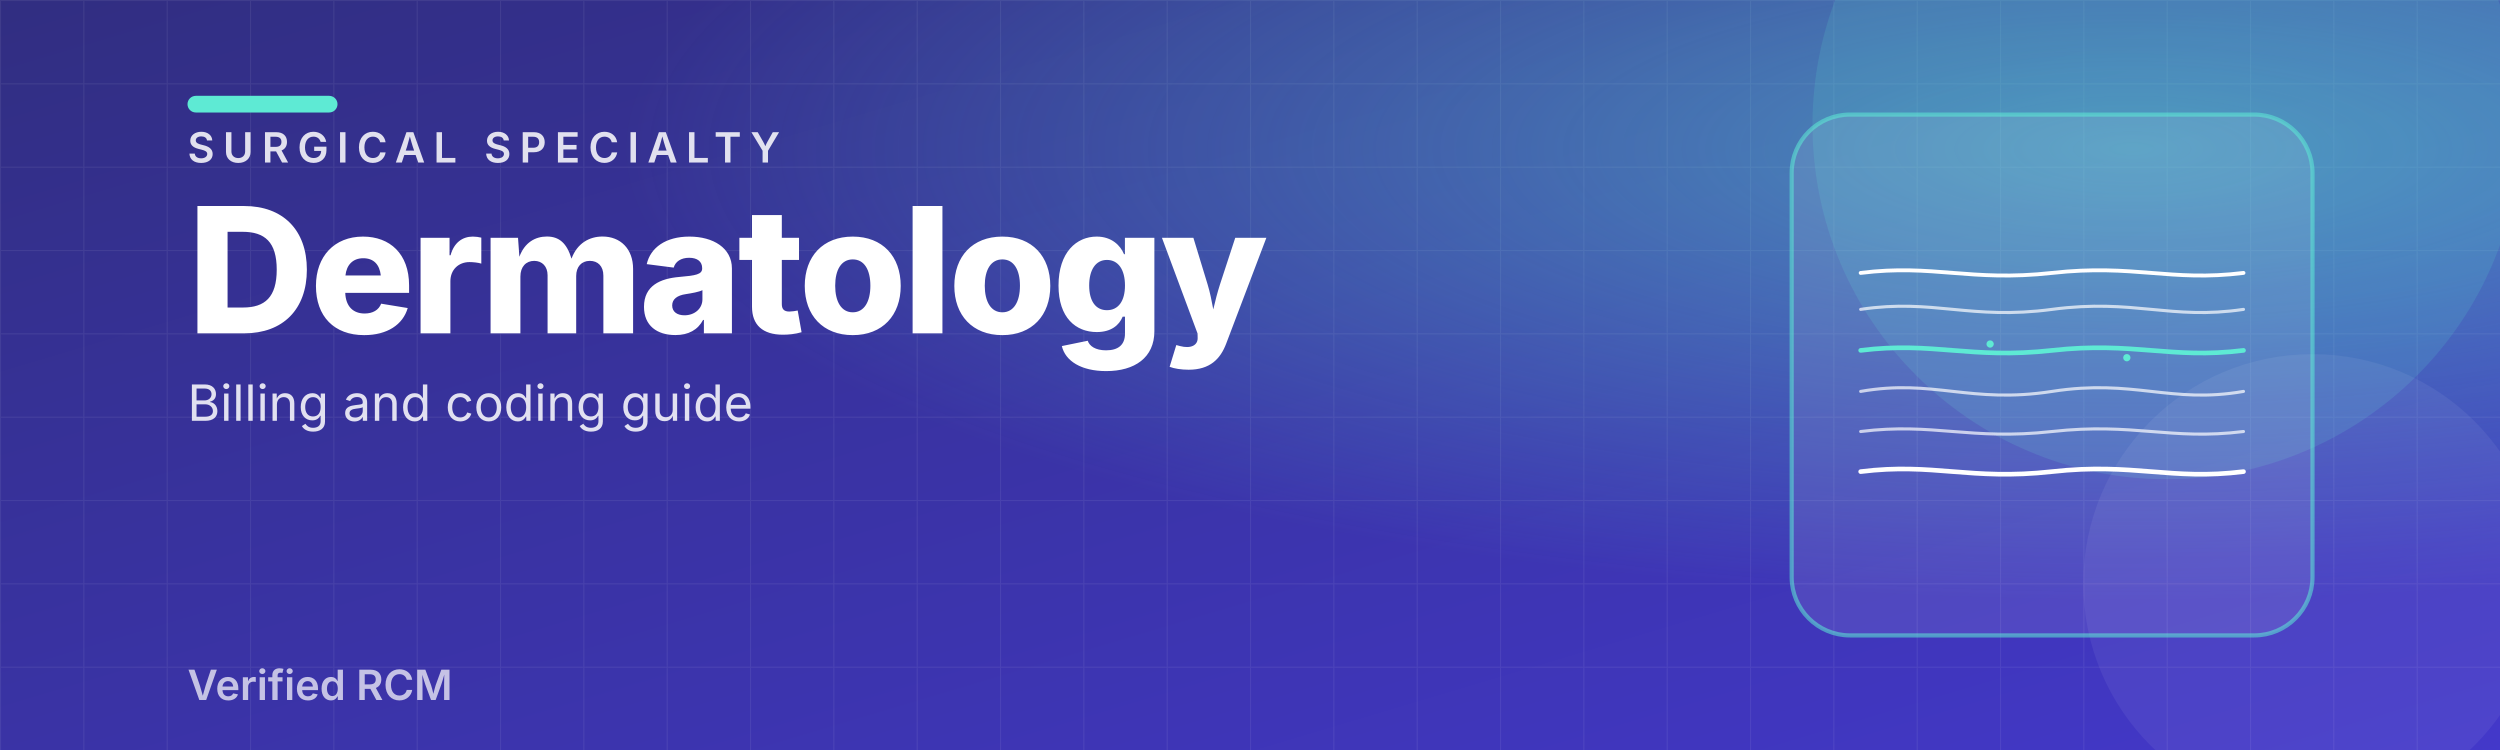
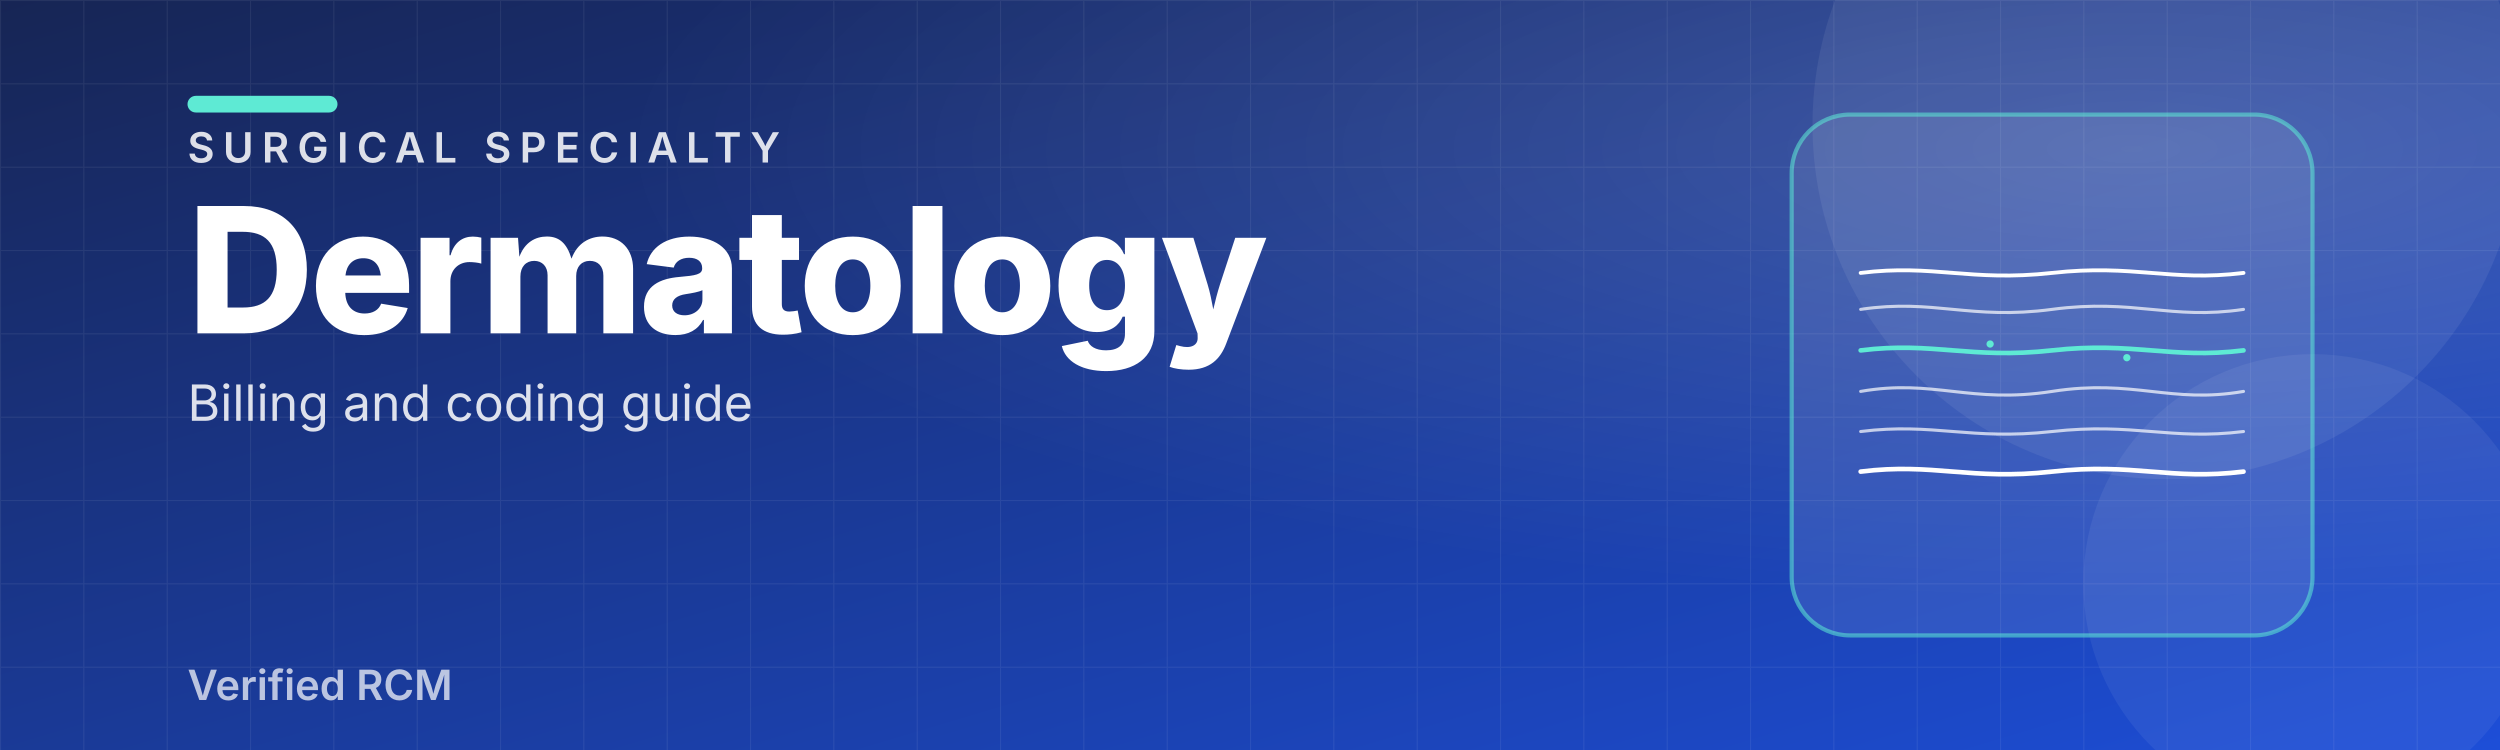
<svg xmlns="http://www.w3.org/2000/svg" width="1200" height="360" viewBox="0 0 1200 360" role="img" aria-label="Dermatology, Billing and coding guide">
  <defs>
    <linearGradient id="bgspecialtydermatology" x1="0" y1="0" x2="1" y2="1">
-       <stop offset="0" stop-color="#312e81" />
-       <stop offset="1" stop-color="#4338ca" />
+       <stop offset="0" stop-color="#172554" />
+       <stop offset="1" stop-color="#1d4ed8" />
    </linearGradient>
    <radialGradient id="glspecialtydermatology" cx="0.85" cy="0.2" r="0.6">
-       <stop offset="0" stop-color="#5eead4" stop-opacity="0.5" />
-       <stop offset="1" stop-color="#5eead4" stop-opacity="0" />
+       <stop offset="0" stop-color="#ffffff" stop-opacity="0.16" />
+       <stop offset="1" stop-color="#ffffff" stop-opacity="0" />
    </radialGradient>
    <pattern id="grspecialtydermatology" width="40" height="40" patternUnits="userSpaceOnUse">
      <path d="M40 0H0V40" fill="none" stroke="#ffffff" stroke-opacity="0.07" stroke-width="1" />
    </pattern>
    <clipPath id="cpspecialtydermatology">
      <rect x="860" y="55" width="250" height="250" rx="28" />
    </clipPath>
  </defs>
  <rect width="1200" height="360" fill="url(#bgspecialtydermatology)" />
  <rect width="1200" height="360" fill="url(#grspecialtydermatology)" />
  <rect width="1200" height="360" fill="url(#glspecialtydermatology)" />
-   <circle cx="1040" cy="60" r="170" fill="#5eead4" fill-opacity="0.14" />
+   <circle cx="1040" cy="60" r="170" fill="#ffffff" fill-opacity="0.07" />
  <circle cx="1110" cy="280" r="110" fill="#ffffff" fill-opacity="0.06" />
  <rect x="860" y="55" width="250" height="250" rx="28" fill="#ffffff" fill-opacity="0.09" stroke="#5eead4" stroke-opacity="0.55" stroke-width="2" />
  <g clip-path="url(#cpspecialtydermatology)">
    <g transform="translate(880 75) scale(0.4375)">
      <path d="M30 128 C110 118, 150 138, 240 128 C330 118, 370 138, 450 128" fill="none" stroke="#ffffff" stroke-width="4.25" stroke-linecap="round" stroke-linejoin="round" />
      <path d="M30 168 C110 156, 150 180, 240 168 C330 156, 370 180, 450 168" fill="none" stroke="#ffffff" stroke-opacity=".7" stroke-width="3.40" stroke-linecap="round" stroke-linejoin="round" />
      <path d="M30 213 C110 203, 150 223, 240 213 C330 203, 370 223, 450 213" fill="none" stroke="#5eead4" stroke-width="5.10" stroke-linecap="round" stroke-linejoin="round" />
      <path d="M30 258 C110 244, 150 272, 240 258 C330 244, 370 272, 450 258" fill="none" stroke="#ffffff" stroke-opacity=".7" stroke-width="3.40" stroke-linecap="round" stroke-linejoin="round" />
      <path d="M30 302 C110 292, 150 312, 240 302 C330 292, 370 312, 450 302" fill="none" stroke="#ffffff" stroke-opacity=".7" stroke-width="3.40" stroke-linecap="round" stroke-linejoin="round" />
      <path d="M30 346 C110 336, 150 356, 240 346 C330 336, 370 356, 450 346" fill="none" stroke="#ffffff" stroke-width="5.10" stroke-linecap="round" stroke-linejoin="round" />
      <circle cx="172" cy="206" r="4" fill="#5eead4" />
      <circle cx="322" cy="221" r="4" fill="#5eead4" />
    </g>
  </g>
  <rect x="90" y="46" width="72" height="8" rx="4" fill="#5eead4" />
  <text x="90" y="78" font-family="Inter, 'Segoe UI', Helvetica, Arial, sans-serif" font-size="20" font-weight="600" fill="#ffffff" fill-opacity="0.85" letter-spacing="4">SURGICAL SPECIALTY</text>
  <text x="90" y="160" font-family="Inter, 'Segoe UI', Helvetica, Arial, sans-serif" font-size="84" font-weight="800" fill="#ffffff" letter-spacing="-2">Dermatology</text>
  <text x="90" y="202" font-family="Inter, 'Segoe UI', Helvetica, Arial, sans-serif" font-size="24" fill="#ffffff" fill-opacity="0.85">Billing and coding guide</text>
  <text x="90" y="336" font-family="Inter, 'Segoe UI', Helvetica, Arial, sans-serif" font-size="20" font-weight="600" fill="#ffffff" fill-opacity="0.7">Verified RCM</text>
</svg>
